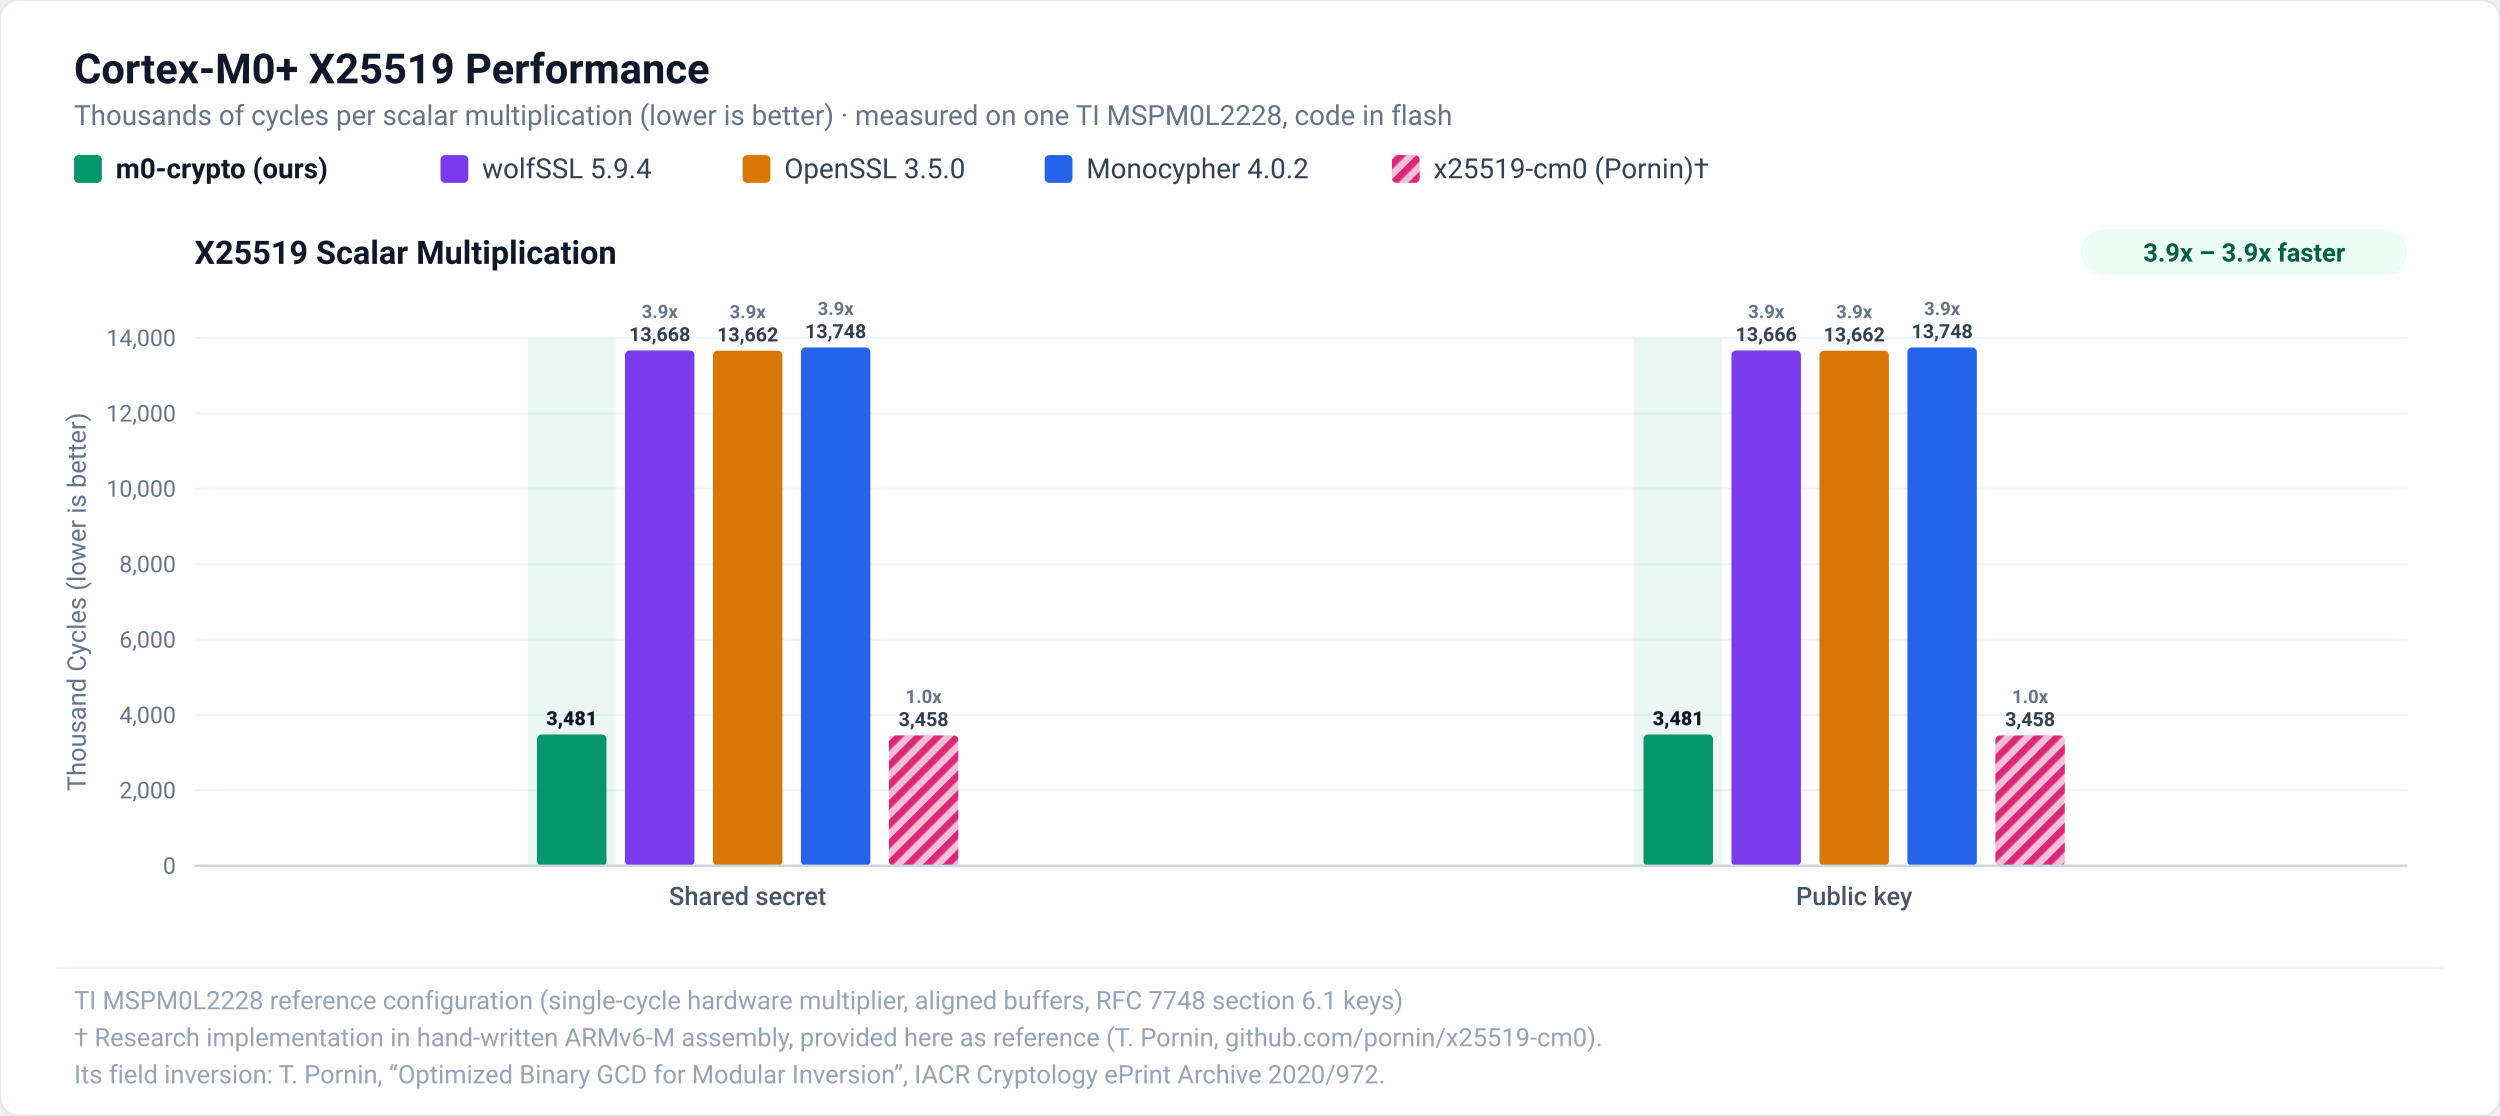
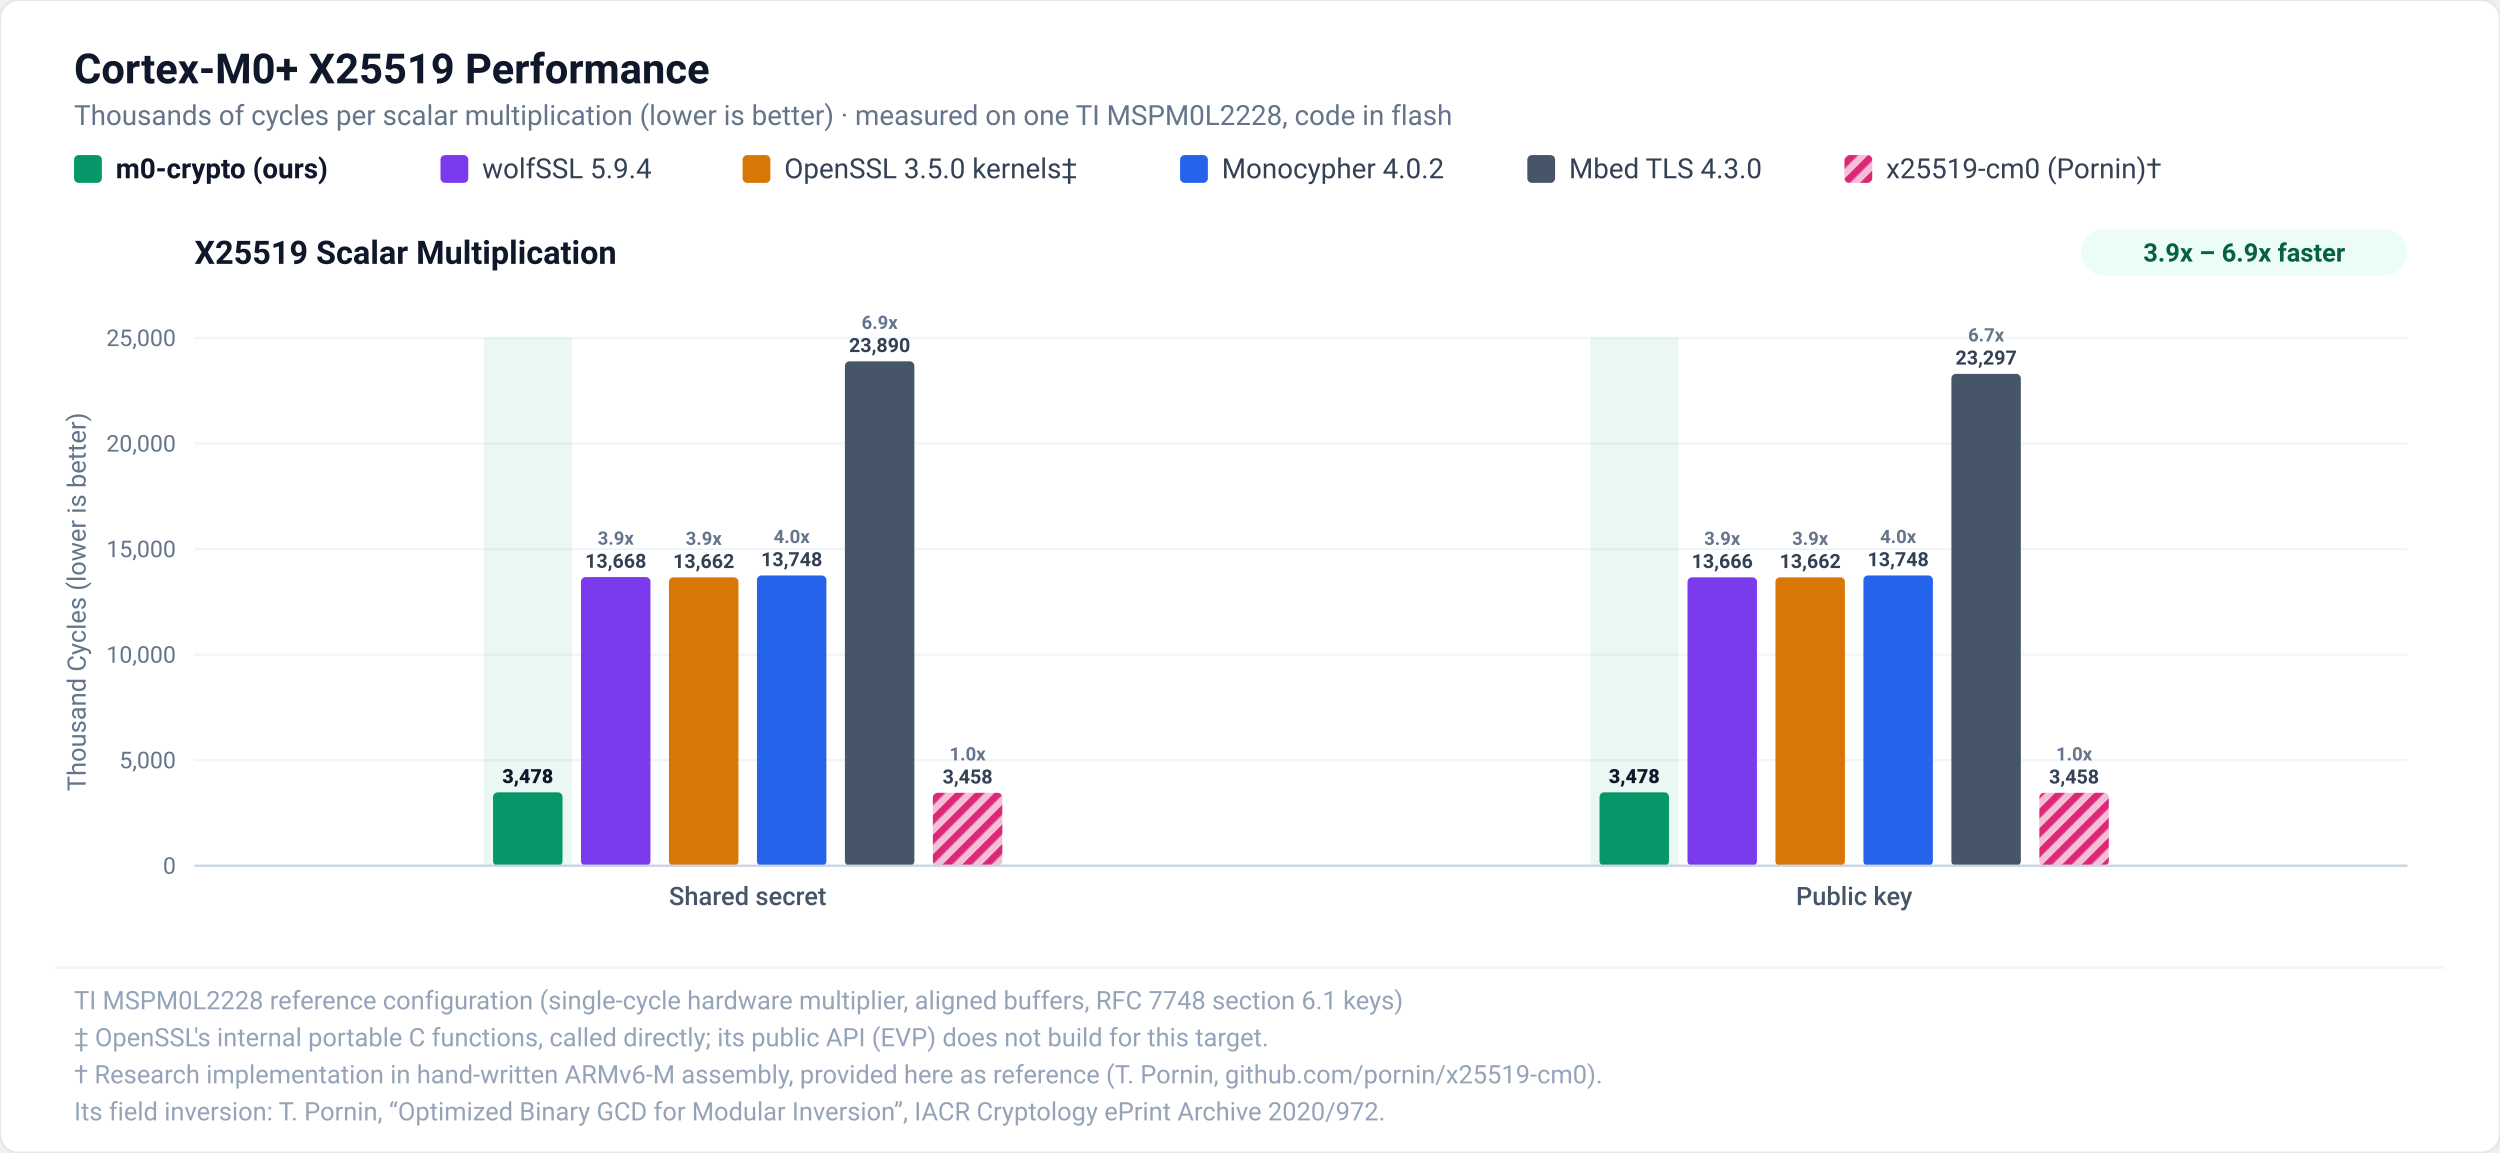
- <svg xmlns="http://www.w3.org/2000/svg" viewBox="0 0 1080 482" width="1080" height="482">
+ <svg xmlns="http://www.w3.org/2000/svg" viewBox="0 0 1080 498" width="1080" height="498">
  <defs>
    <pattern id="hatch-pornin" patternUnits="userSpaceOnUse" width="6" height="6" patternTransform="rotate(45)">
      <rect width="6" height="6" fill="#db2777" fill-opacity="0.3" />
      <rect width="3" height="6" fill="#db2777" />
    </pattern>
  </defs>
  <style>
    text { font-family: -apple-system, BlinkMacSystemFont, "Segoe UI", Roboto, Helvetica, Arial, sans-serif; }
  </style>
  <rect width="100%" height="100%" fill="#ffffff" rx="8" stroke="#e2e8f0" stroke-width="1" />
  <text x="32" y="36" font-size="18" font-weight="700" fill="#0f172a">Cortex-M0+ X25519 Performance</text>
  <text x="32" y="54" font-size="12" fill="#64748b">Thousands of cycles per scalar multiplication (lower is better) · measured on one TI MSPM0L2228, code in flash</text>
  <g>
    <rect x="32.0" y="67" width="12" height="12" rx="2" fill="#059669" />
    <text x="50.0" y="77" font-size="12" font-weight="700" fill="#0f172a">m0-crypto (ours)</text>
    <rect x="190.3" y="67" width="12" height="12" rx="2" fill="#7c3aed" />
    <text x="208.3" y="77" font-size="12" font-weight="400" fill="#334155">wolfSSL 5.9.4</text>
    <rect x="320.8" y="67" width="12" height="12" rx="2" fill="#d97706" />
-     <text x="338.8" y="77" font-size="12" font-weight="400" fill="#334155">OpenSSL 3.5.0</text>
-     <rect x="451.3" y="67" width="12" height="12" rx="2" fill="#2563eb" />
-     <text x="469.3" y="77" font-size="12" font-weight="400" fill="#334155">Monocypher 4.0.2</text>
-     <rect x="601.3" y="67" width="12" height="12" rx="2" fill="url(#hatch-pornin)" />
-     <text x="619.3" y="77" font-size="12" font-weight="400" fill="#334155">x25519-cm0 (Pornin)†</text>
+     <text x="338.8" y="77" font-size="12" font-weight="400" fill="#334155">OpenSSL 3.5.0 kernels‡</text>
+     <rect x="509.8" y="67" width="12" height="12" rx="2" fill="#2563eb" />
+     <text x="527.8" y="77" font-size="12" font-weight="400" fill="#334155">Monocypher 4.0.2</text>
+     <rect x="659.8" y="67" width="12" height="12" rx="2" fill="#475569" />
+     <text x="677.8" y="77" font-size="12" font-weight="400" fill="#334155">Mbed TLS 4.3.0</text>
+     <rect x="796.8" y="67" width="12" height="12" rx="2" fill="url(#hatch-pornin)" />
+     <text x="814.8" y="77" font-size="12" font-weight="400" fill="#334155">x25519-cm0 (Pornin)†</text>
  </g>
  <g>
    <text x="84.0" y="114.0" font-size="14" font-weight="600" fill="#0f172a">X25519 Scalar Multiplication</text>
    <rect x="899.0" y="99.0" width="141.0" height="20" rx="10" fill="#ecfdf5" />
-     <text x="969.5" y="113.0" text-anchor="middle" font-size="11" font-weight="600" fill="#065f46">3.9x – 3.9x faster</text>
+     <text x="969.5" y="113.0" text-anchor="middle" font-size="11" font-weight="600" fill="#065f46">3.9x – 6.9x faster</text>
    <line x1="84.0" y1="374.0" x2="1040.0" y2="374.0" stroke="#f1f5f9" stroke-width="1" />
    <text x="76.0" y="377.5" text-anchor="end" font-size="10" font-family="monospace" fill="#64748b">0</text>
-     <line x1="84.0" y1="341.4" x2="1040.0" y2="341.4" stroke="#f1f5f9" stroke-width="1" />
-     <text x="76.0" y="344.9" text-anchor="end" font-size="10" font-family="monospace" fill="#64748b">2,000</text>
-     <line x1="84.0" y1="308.9" x2="1040.0" y2="308.9" stroke="#f1f5f9" stroke-width="1" />
-     <text x="76.0" y="312.4" text-anchor="end" font-size="10" font-family="monospace" fill="#64748b">4,000</text>
-     <line x1="84.0" y1="276.3" x2="1040.0" y2="276.3" stroke="#f1f5f9" stroke-width="1" />
-     <text x="76.0" y="279.8" text-anchor="end" font-size="10" font-family="monospace" fill="#64748b">6,000</text>
-     <line x1="84.0" y1="243.7" x2="1040.0" y2="243.7" stroke="#f1f5f9" stroke-width="1" />
-     <text x="76.0" y="247.2" text-anchor="end" font-size="10" font-family="monospace" fill="#64748b">8,000</text>
-     <line x1="84.0" y1="211.1" x2="1040.0" y2="211.1" stroke="#f1f5f9" stroke-width="1" />
-     <text x="76.0" y="214.6" text-anchor="end" font-size="10" font-family="monospace" fill="#64748b">10,000</text>
-     <line x1="84.0" y1="178.6" x2="1040.0" y2="178.6" stroke="#f1f5f9" stroke-width="1" />
-     <text x="76.0" y="182.1" text-anchor="end" font-size="10" font-family="monospace" fill="#64748b">12,000</text>
+     <line x1="84.0" y1="328.4" x2="1040.0" y2="328.4" stroke="#f1f5f9" stroke-width="1" />
+     <text x="76.0" y="331.9" text-anchor="end" font-size="10" font-family="monospace" fill="#64748b">5,000</text>
+     <line x1="84.0" y1="282.8" x2="1040.0" y2="282.8" stroke="#f1f5f9" stroke-width="1" />
+     <text x="76.0" y="286.3" text-anchor="end" font-size="10" font-family="monospace" fill="#64748b">10,000</text>
+     <line x1="84.0" y1="237.2" x2="1040.0" y2="237.2" stroke="#f1f5f9" stroke-width="1" />
+     <text x="76.0" y="240.7" text-anchor="end" font-size="10" font-family="monospace" fill="#64748b">15,000</text>
+     <line x1="84.0" y1="191.6" x2="1040.0" y2="191.6" stroke="#f1f5f9" stroke-width="1" />
+     <text x="76.0" y="195.1" text-anchor="end" font-size="10" font-family="monospace" fill="#64748b">20,000</text>
    <line x1="84.0" y1="146.0" x2="1040.0" y2="146.0" stroke="#f1f5f9" stroke-width="1" />
-     <text x="76.0" y="149.5" text-anchor="end" font-size="10" font-family="monospace" fill="#64748b">14,000</text>
+     <text x="76.0" y="149.5" text-anchor="end" font-size="10" font-family="monospace" fill="#64748b">25,000</text>
    <text transform="rotate(-90)" x="-260.0" y="37.0" text-anchor="middle" font-size="11" fill="#64748b">Thousand Cycles (lower is better)</text>
-     <rect x="228.0" y="146.0" width="38.0" height="228.0" fill="#059669" fill-opacity="0.08" />
-     <rect x="232.0" y="317.3" width="30.0" height="56.7" fill="#059669" rx="2" />
-     <text x="247.0" y="313.3" text-anchor="middle" font-size="8.5" font-family="monospace" font-weight="800" fill="#0f172a">3,481</text>
-     <rect x="270.0" y="151.4" width="30.0" height="222.6" fill="#7c3aed" rx="2" />
-     <text x="285.0" y="147.4" text-anchor="middle" font-size="8.5" font-family="monospace" font-weight="600" fill="#334155">13,668</text>
-     <text x="285.0" y="137.4" text-anchor="middle" font-size="8" font-family="monospace" font-weight="700" fill="#64748b">3.9x</text>
-     <rect x="308.0" y="151.5" width="30.0" height="222.5" fill="#d97706" rx="2" />
-     <text x="323.0" y="147.5" text-anchor="middle" font-size="8.5" font-family="monospace" font-weight="600" fill="#334155">13,662</text>
-     <text x="323.0" y="137.5" text-anchor="middle" font-size="8" font-family="monospace" font-weight="700" fill="#64748b">3.9x</text>
-     <rect x="346.0" y="150.1" width="30.0" height="223.9" fill="#2563eb" rx="2" />
-     <text x="361.0" y="146.1" text-anchor="middle" font-size="8.5" font-family="monospace" font-weight="600" fill="#334155">13,748</text>
-     <text x="361.0" y="136.1" text-anchor="middle" font-size="8" font-family="monospace" font-weight="700" fill="#64748b">3.9x</text>
-     <rect x="384.0" y="317.7" width="30.0" height="56.3" fill="url(#hatch-pornin)" rx="2" />
-     <text x="399.0" y="313.7" text-anchor="middle" font-size="8.5" font-family="monospace" font-weight="600" fill="#334155">3,458</text>
-     <text x="399.0" y="303.7" text-anchor="middle" font-size="8" font-family="monospace" font-weight="700" fill="#64748b">1.0x</text>
+     <rect x="209.0" y="146.0" width="38.0" height="228.0" fill="#059669" fill-opacity="0.08" />
+     <rect x="213.0" y="342.3" width="30.0" height="31.7" fill="#059669" rx="2" />
+     <text x="228.0" y="338.3" text-anchor="middle" font-size="8.5" font-family="monospace" font-weight="800" fill="#0f172a">3,478</text>
+     <rect x="251.0" y="249.3" width="30.0" height="124.7" fill="#7c3aed" rx="2" />
+     <text x="266.0" y="245.3" text-anchor="middle" font-size="8.5" font-family="monospace" font-weight="600" fill="#334155">13,668</text>
+     <text x="266.0" y="235.3" text-anchor="middle" font-size="8" font-family="monospace" font-weight="700" fill="#64748b">3.9x</text>
+     <rect x="289.0" y="249.4" width="30.0" height="124.6" fill="#d97706" rx="2" />
+     <text x="304.0" y="245.4" text-anchor="middle" font-size="8.5" font-family="monospace" font-weight="600" fill="#334155">13,662</text>
+     <text x="304.0" y="235.4" text-anchor="middle" font-size="8" font-family="monospace" font-weight="700" fill="#64748b">3.9x</text>
+     <rect x="327.0" y="248.6" width="30.0" height="125.4" fill="#2563eb" rx="2" />
+     <text x="342.0" y="244.6" text-anchor="middle" font-size="8.5" font-family="monospace" font-weight="600" fill="#334155">13,748</text>
+     <text x="342.0" y="234.6" text-anchor="middle" font-size="8" font-family="monospace" font-weight="700" fill="#64748b">4.0x</text>
+     <rect x="365.0" y="156.1" width="30.0" height="217.9" fill="#475569" rx="2" />
+     <text x="380.0" y="152.1" text-anchor="middle" font-size="8.5" font-family="monospace" font-weight="600" fill="#334155">23,890</text>
+     <text x="380.0" y="142.1" text-anchor="middle" font-size="8" font-family="monospace" font-weight="700" fill="#64748b">6.9x</text>
+     <rect x="403.0" y="342.5" width="30.0" height="31.5" fill="url(#hatch-pornin)" rx="2" />
+     <text x="418.0" y="338.5" text-anchor="middle" font-size="8.5" font-family="monospace" font-weight="600" fill="#334155">3,458</text>
+     <text x="418.0" y="328.5" text-anchor="middle" font-size="8" font-family="monospace" font-weight="700" fill="#64748b">1.0x</text>
    <text x="323.0" y="391.0" text-anchor="middle" font-size="11" font-weight="500" fill="#475569">Shared secret</text>
-     <rect x="706.0" y="146.0" width="38.0" height="228.0" fill="#059669" fill-opacity="0.08" />
-     <rect x="710.0" y="317.3" width="30.0" height="56.7" fill="#059669" rx="2" />
-     <text x="725.0" y="313.3" text-anchor="middle" font-size="8.5" font-family="monospace" font-weight="800" fill="#0f172a">3,481</text>
-     <rect x="748.0" y="151.4" width="30.0" height="222.6" fill="#7c3aed" rx="2" />
-     <text x="763.0" y="147.4" text-anchor="middle" font-size="8.5" font-family="monospace" font-weight="600" fill="#334155">13,666</text>
-     <text x="763.0" y="137.4" text-anchor="middle" font-size="8" font-family="monospace" font-weight="700" fill="#64748b">3.9x</text>
-     <rect x="786.0" y="151.5" width="30.0" height="222.5" fill="#d97706" rx="2" />
-     <text x="801.0" y="147.5" text-anchor="middle" font-size="8.5" font-family="monospace" font-weight="600" fill="#334155">13,662</text>
-     <text x="801.0" y="137.5" text-anchor="middle" font-size="8" font-family="monospace" font-weight="700" fill="#64748b">3.9x</text>
-     <rect x="824.0" y="150.1" width="30.0" height="223.9" fill="#2563eb" rx="2" />
-     <text x="839.0" y="146.1" text-anchor="middle" font-size="8.5" font-family="monospace" font-weight="600" fill="#334155">13,748</text>
-     <text x="839.0" y="136.1" text-anchor="middle" font-size="8" font-family="monospace" font-weight="700" fill="#64748b">3.9x</text>
-     <rect x="862.0" y="317.7" width="30.0" height="56.3" fill="url(#hatch-pornin)" rx="2" />
-     <text x="877.0" y="313.7" text-anchor="middle" font-size="8.5" font-family="monospace" font-weight="600" fill="#334155">3,458</text>
-     <text x="877.0" y="303.7" text-anchor="middle" font-size="8" font-family="monospace" font-weight="700" fill="#64748b">1.0x</text>
+     <rect x="687.0" y="146.0" width="38.0" height="228.0" fill="#059669" fill-opacity="0.08" />
+     <rect x="691.0" y="342.3" width="30.0" height="31.7" fill="#059669" rx="2" />
+     <text x="706.0" y="338.3" text-anchor="middle" font-size="8.5" font-family="monospace" font-weight="800" fill="#0f172a">3,478</text>
+     <rect x="729.0" y="249.4" width="30.0" height="124.6" fill="#7c3aed" rx="2" />
+     <text x="744.0" y="245.4" text-anchor="middle" font-size="8.5" font-family="monospace" font-weight="600" fill="#334155">13,666</text>
+     <text x="744.0" y="235.4" text-anchor="middle" font-size="8" font-family="monospace" font-weight="700" fill="#64748b">3.9x</text>
+     <rect x="767.0" y="249.4" width="30.0" height="124.6" fill="#d97706" rx="2" />
+     <text x="782.0" y="245.4" text-anchor="middle" font-size="8.5" font-family="monospace" font-weight="600" fill="#334155">13,662</text>
+     <text x="782.0" y="235.4" text-anchor="middle" font-size="8" font-family="monospace" font-weight="700" fill="#64748b">3.9x</text>
+     <rect x="805.0" y="248.6" width="30.0" height="125.4" fill="#2563eb" rx="2" />
+     <text x="820.0" y="244.6" text-anchor="middle" font-size="8.5" font-family="monospace" font-weight="600" fill="#334155">13,748</text>
+     <text x="820.0" y="234.6" text-anchor="middle" font-size="8" font-family="monospace" font-weight="700" fill="#64748b">4.0x</text>
+     <rect x="843.0" y="161.5" width="30.0" height="212.5" fill="#475569" rx="2" />
+     <text x="858.0" y="157.5" text-anchor="middle" font-size="8.5" font-family="monospace" font-weight="600" fill="#334155">23,297</text>
+     <text x="858.0" y="147.5" text-anchor="middle" font-size="8" font-family="monospace" font-weight="700" fill="#64748b">6.7x</text>
+     <rect x="881.0" y="342.5" width="30.0" height="31.5" fill="url(#hatch-pornin)" rx="2" />
+     <text x="896.0" y="338.5" text-anchor="middle" font-size="8.5" font-family="monospace" font-weight="600" fill="#334155">3,458</text>
+     <text x="896.0" y="328.5" text-anchor="middle" font-size="8" font-family="monospace" font-weight="700" fill="#64748b">1.0x</text>
    <text x="801.0" y="391.0" text-anchor="middle" font-size="11" font-weight="500" fill="#475569">Public key</text>
    <line x1="84.0" y1="374.0" x2="1040.0" y2="374.0" stroke="#cbd5e1" stroke-width="1" />
  </g>
  <g>
    
  </g>
  <line x1="24" y1="418" x2="1056" y2="418" stroke="#f1f5f9" stroke-width="1" />
  <text x="32" y="436" font-size="11" fill="#94a3b8">TI MSPM0L2228 reference configuration (single-cycle hardware multiplier, aligned buffers, RFC 7748 section 6.1 keys)</text>
-   <text x="32" y="452" font-size="11" fill="#94a3b8">† Research implementation in hand-written ARMv6-M assembly, provided here as reference (T. Pornin, github.com/pornin/x25519-cm0).</text>
-   <text x="32" y="468" font-size="11" fill="#94a3b8">   Its field inversion: T. Pornin, “Optimized Binary GCD for Modular Inversion”, IACR Cryptology ePrint Archive 2020/972.</text>
+   <text x="32" y="452" font-size="11" fill="#94a3b8">‡ OpenSSL's internal portable C functions, called directly; its public API (EVP) does not build for this target.</text>
+   <text x="32" y="468" font-size="11" fill="#94a3b8">† Research implementation in hand-written ARMv6-M assembly, provided here as reference (T. Pornin, github.com/pornin/x25519-cm0).</text>
+   <text x="32" y="484" font-size="11" fill="#94a3b8">   Its field inversion: T. Pornin, “Optimized Binary GCD for Modular Inversion”, IACR Cryptology ePrint Archive 2020/972.</text>
</svg>
